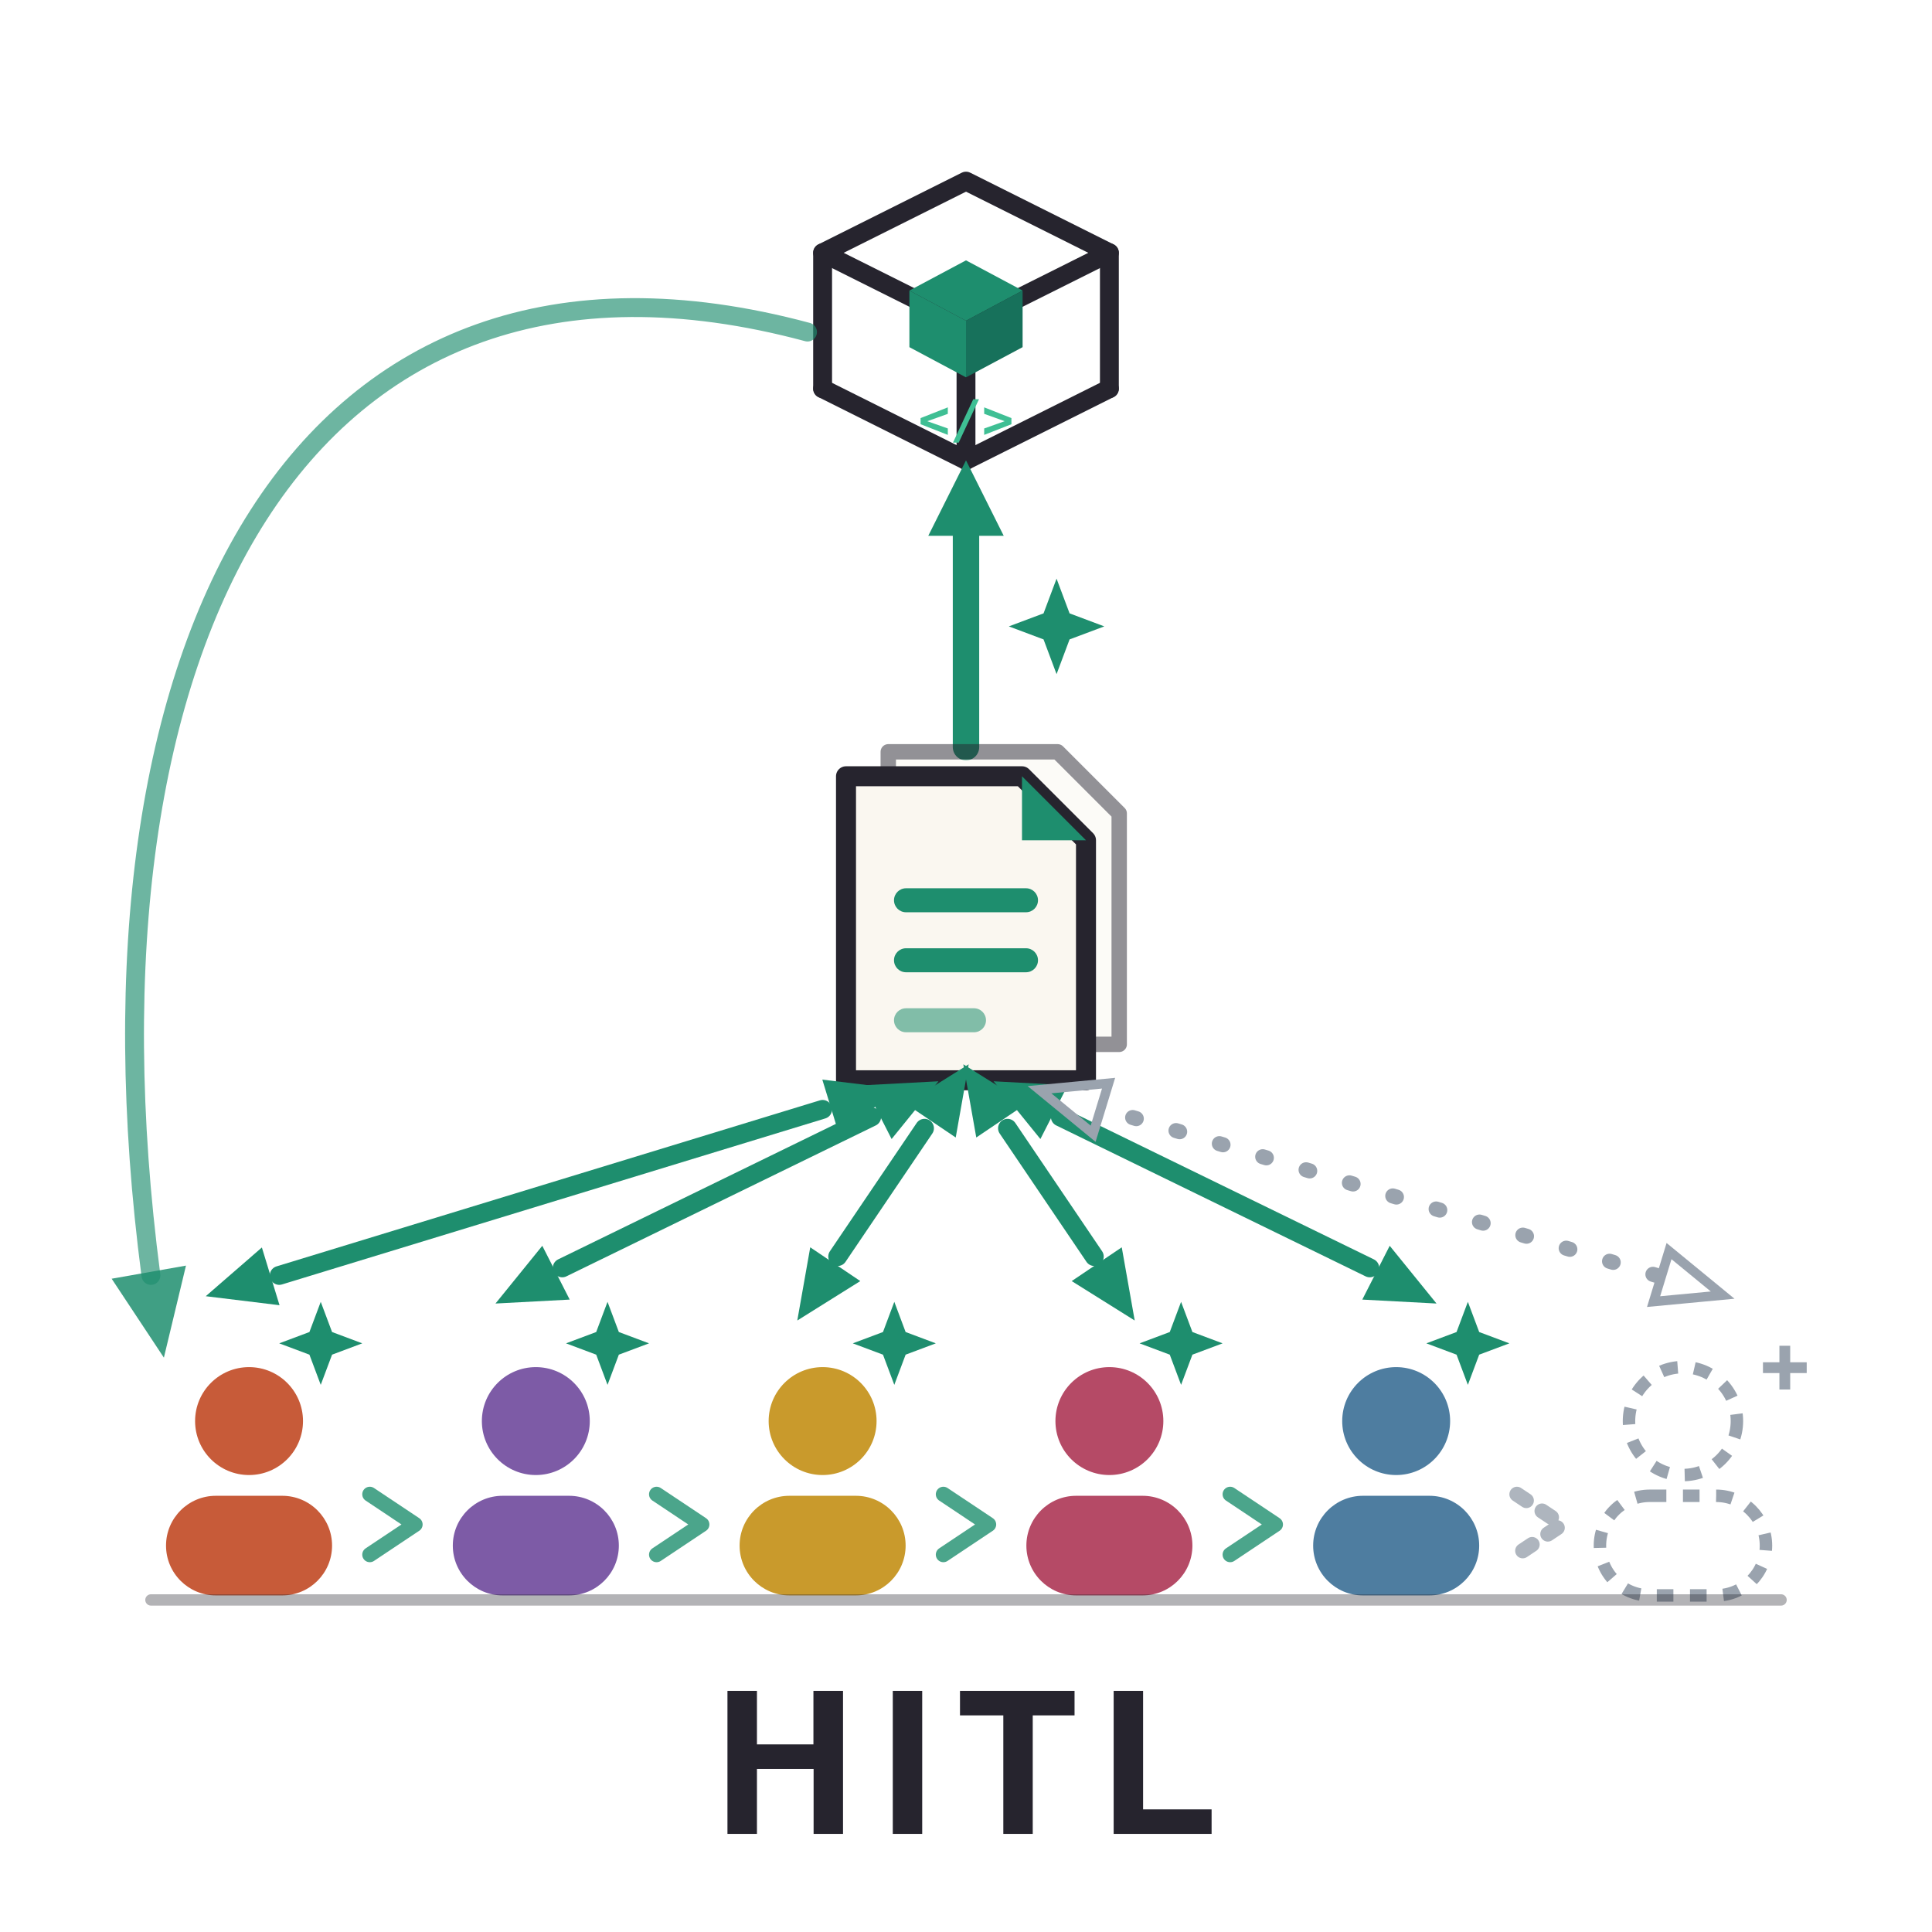
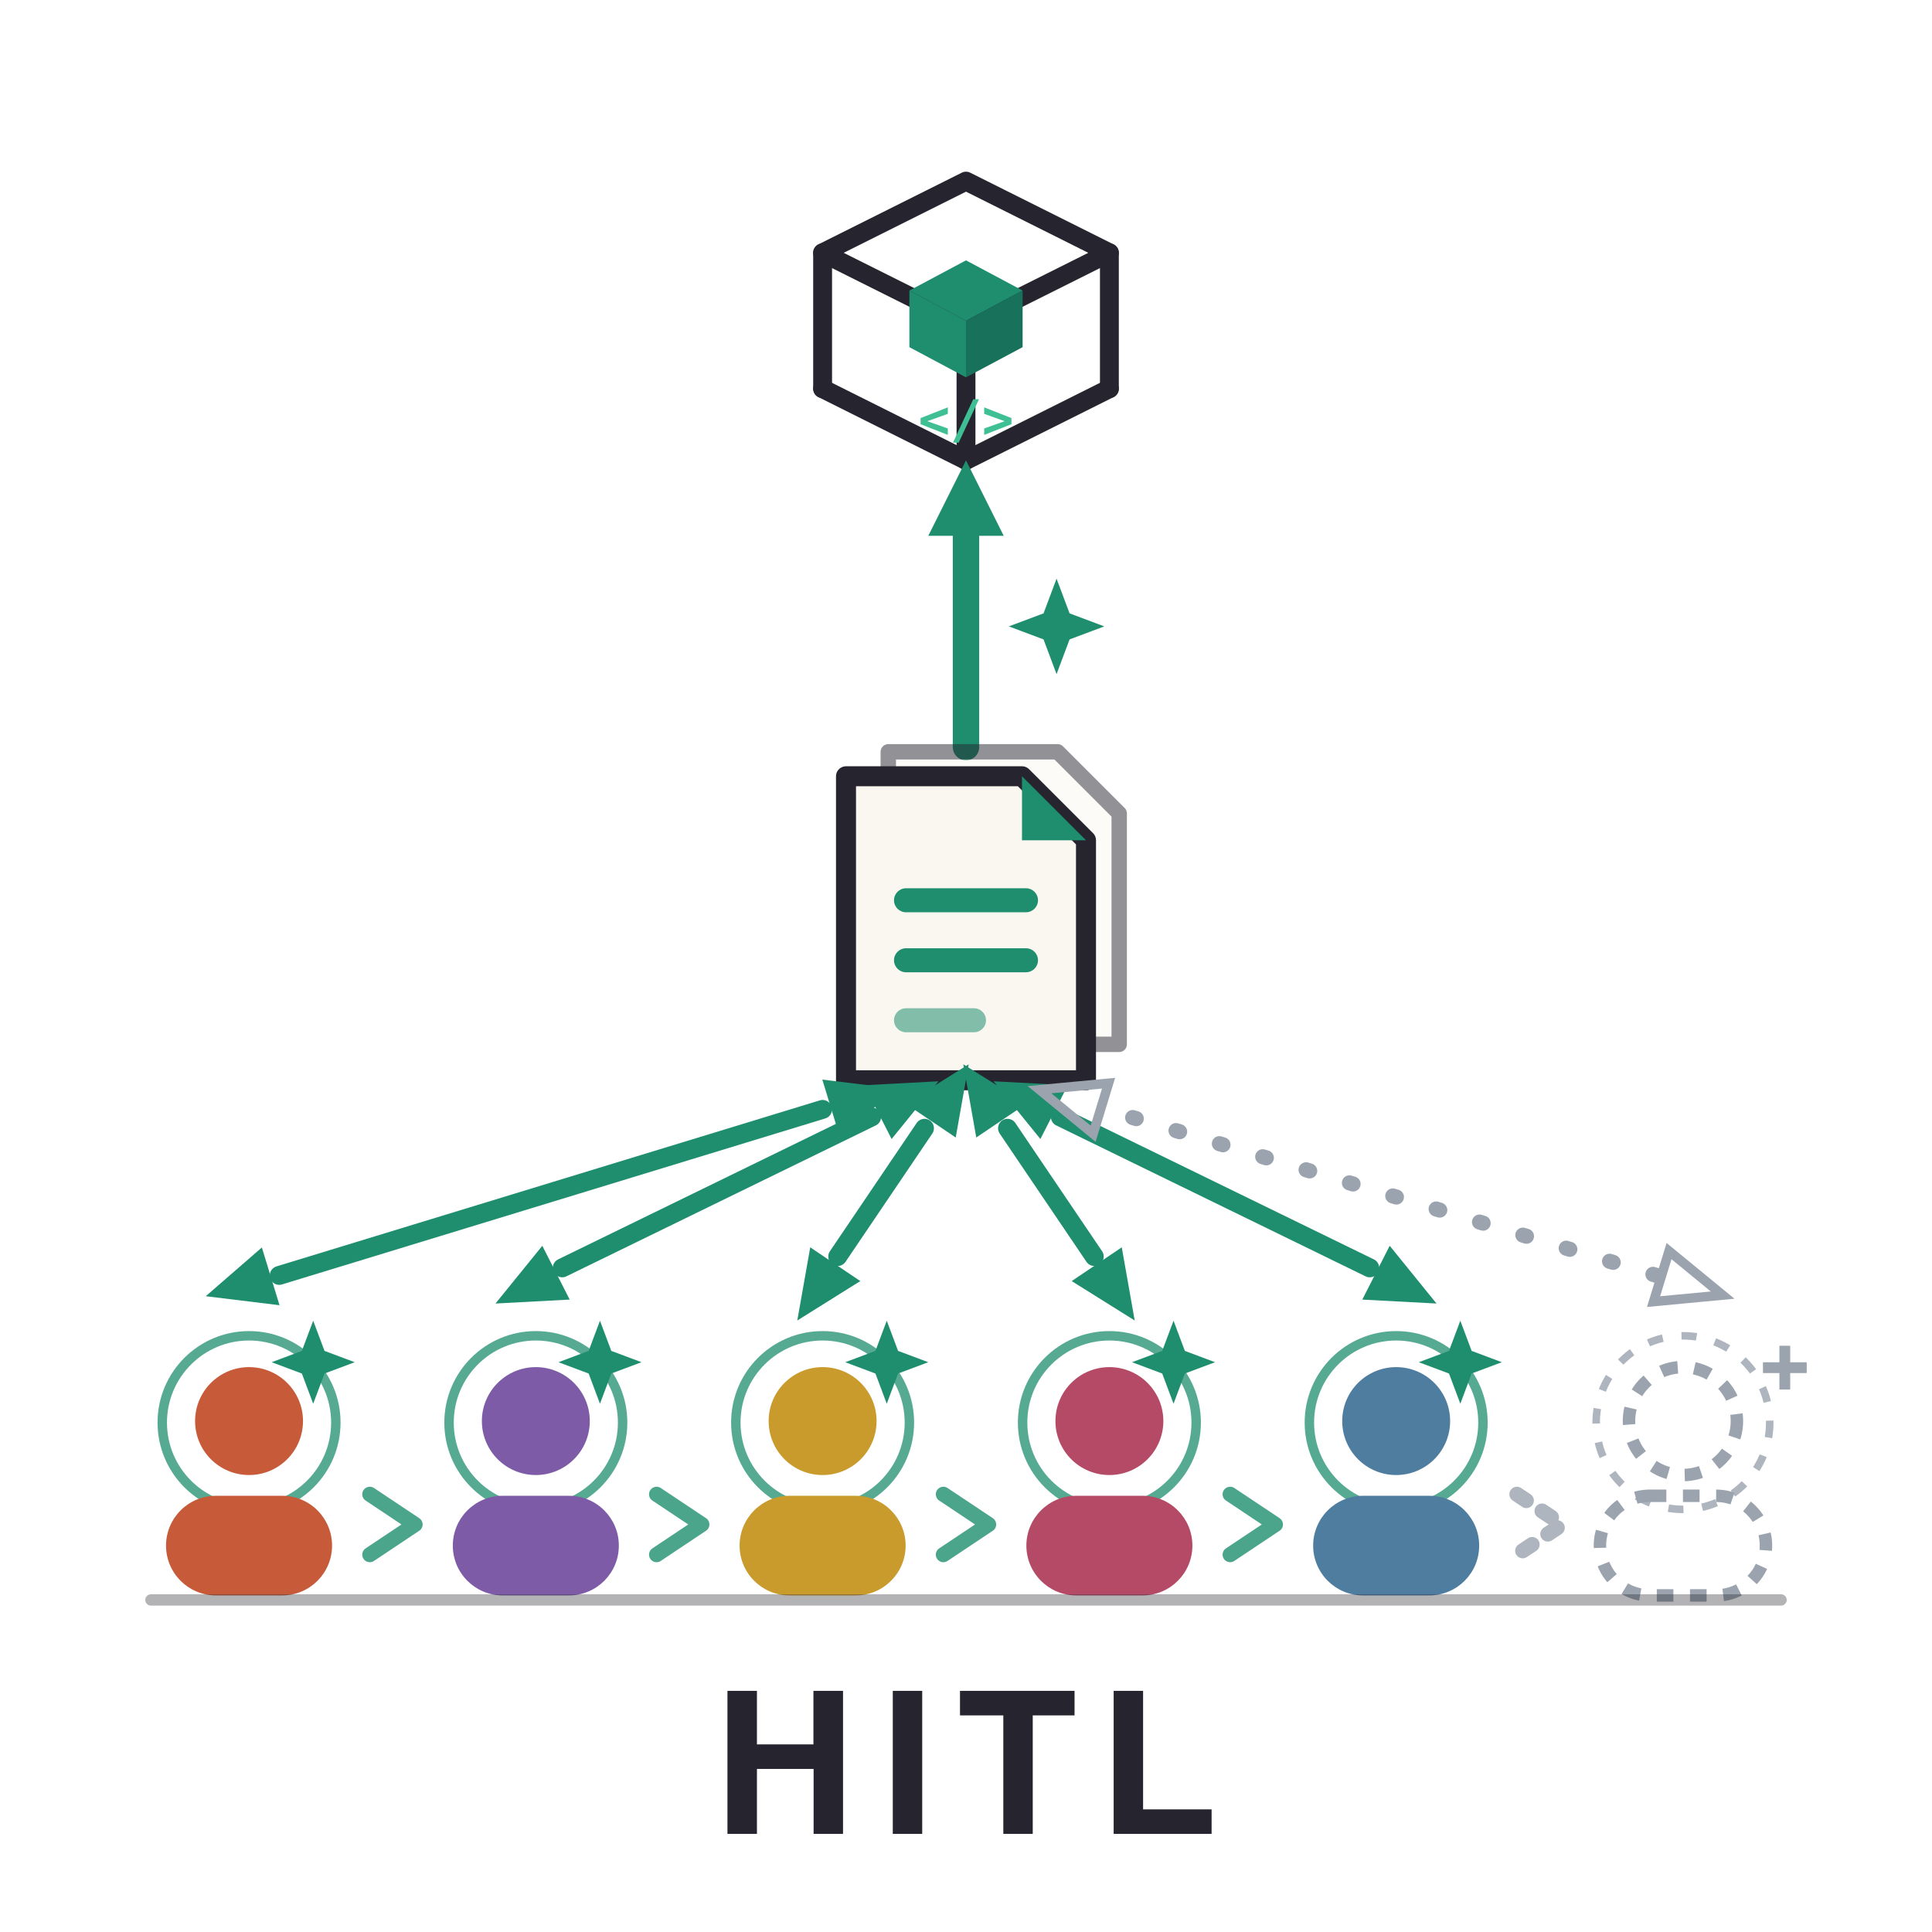
<svg xmlns="http://www.w3.org/2000/svg" width="512" height="512" viewBox="0 0 512 512">
  <g transform="translate(256,128)">
    <g fill="none" stroke="#26242E" stroke-width="5" stroke-linejoin="round" stroke-linecap="round">
      <polygon points="0,-80 38,-61 0,-42 -38,-61" />
      <line x1="-38" y1="-61" x2="-38" y2="-25" />
      <line x1="38" y1="-61" x2="38" y2="-25" />
      <line x1="0" y1="-42" x2="0" y2="-6" />
      <polyline points="-38,-25 0,-6 38,-25" />
    </g>
    <polygon points="0,-59 15,-51 0,-43 -15,-51" fill="#1E8E6E" />
    <polygon points="-15,-51 0,-43 0,-28 -15,-36" fill="#1E8E6E" />
    <polygon points="15,-51 0,-43 0,-28 15,-36" fill="#17715B" />
    <text x="0" y="-12" text-anchor="middle" font-family="Menlo, Consolas, monospace" font-weight="bold" font-size="14" fill="#3FBF94">&lt;/&gt;</text>
  </g>
  <line x1="256" y1="198" x2="256" y2="140" stroke="#1E8E6E" stroke-width="7" stroke-linecap="round" />
  <polygon points="12,0 -8,10 -8,-10" fill="#1E8E6E" transform="translate(256,134) rotate(-90)" />
  <path transform="translate(280,166) scale(1.15)" fill="#1E8E6E" d="M0,-11 L3,-3 L11,0 L3,3 L0,11 L-3,3 L-11,0 L-3,-3 Z" />
  <g transform="translate(256,246)">
    <g transform="translate(10,-8) scale(1.02)" opacity="0.5">
      <path d="M -30 -38 L 14 -38 L 30 -22 L 30 38 L -30 38 Z" fill="#FAF7F0" stroke="#26242E" stroke-width="4" stroke-linejoin="round" />
    </g>
    <g transform="scale(1.06)">
      <path d="M -30 -38 L 14 -38 L 30 -22 L 30 38 L -30 38 Z" fill="#FAF7F0" stroke="#26242E" stroke-width="5" stroke-linejoin="round" />
      <path d="M 14 -38 L 14 -22 L 30 -22 Z" fill="#1E8E6E" />
      <rect x="-18" y="-10" width="36" height="6" rx="3" fill="#1E8E6E" />
      <rect x="-18" y="5" width="36" height="6" rx="3" fill="#1E8E6E" />
      <rect x="-18" y="20" width="23" height="6" rx="3" fill="#1E8E6E" opacity="0.55" />
    </g>
  </g>
  <line x1="74" y1="338" x2="218" y2="294" stroke="#1E8E6E" stroke-width="5" stroke-linecap="round" />
  <polygon points="12,0 -6,8 -6,-8" fill="#1E8E6E" transform="translate(226,292) rotate(-17)" />
  <polygon points="12,0 -6,8 -6,-8" fill="#1E8E6E" transform="translate(66,340) rotate(163)" />
+   <circle cx="66" cy="377" r="23" fill="none" stroke="#1E8E6E" stroke-width="2.5" opacity="0.75" />
  <g transform="translate(66,392) scale(1.1)" fill="#C75B39">
    <circle cx="0" cy="-14" r="13" />
    <rect x="-20" y="4" width="40" height="24" rx="12" />
  </g>
-   <path transform="translate(85,356) scale(1.0)" fill="#1E8E6E" d="M0,-11 L3,-3 L11,0 L3,3 L0,11 L-3,3 L-11,0 L-3,-3 Z" />
+   <path transform="translate(83,361) scale(1.0)" fill="#1E8E6E" d="M0,-11 L3,-3 L11,0 L3,3 L0,11 L-3,3 L-11,0 L-3,-3 Z" />
  <line x1="149" y1="336" x2="231" y2="296" stroke="#1E8E6E" stroke-width="5" stroke-linecap="round" />
  <polygon points="12,0 -6,8 -6,-8" fill="#1E8E6E" transform="translate(238,292) rotate(-27)" />
  <polygon points="12,0 -6,8 -6,-8" fill="#1E8E6E" transform="translate(142,340) rotate(153)" />
+   <circle cx="142" cy="377" r="23" fill="none" stroke="#1E8E6E" stroke-width="2.5" opacity="0.75" />
  <g transform="translate(142,392) scale(1.1)" fill="#7D5BA6">
    <circle cx="0" cy="-14" r="13" />
    <rect x="-20" y="4" width="40" height="24" rx="12" />
  </g>
-   <path transform="translate(161,356) scale(1.0)" fill="#1E8E6E" d="M0,-11 L3,-3 L11,0 L3,3 L0,11 L-3,3 L-11,0 L-3,-3 Z" />
+   <path transform="translate(159,361) scale(1.0)" fill="#1E8E6E" d="M0,-11 L3,-3 L11,0 L3,3 L0,11 L-3,3 L-11,0 L-3,-3 Z" />
  <line x1="222" y1="333" x2="245" y2="299" stroke="#1E8E6E" stroke-width="5" stroke-linecap="round" />
  <polygon points="12,0 -6,8 -6,-8" fill="#1E8E6E" transform="translate(250,292) rotate(-56)" />
  <polygon points="12,0 -6,8 -6,-8" fill="#1E8E6E" transform="translate(218,340) rotate(124)" />
+   <circle cx="218" cy="377" r="23" fill="none" stroke="#1E8E6E" stroke-width="2.5" opacity="0.75" />
  <g transform="translate(218,392) scale(1.1)" fill="#C99A2C">
    <circle cx="0" cy="-14" r="13" />
    <rect x="-20" y="4" width="40" height="24" rx="12" />
  </g>
-   <path transform="translate(237,356) scale(1.0)" fill="#1E8E6E" d="M0,-11 L3,-3 L11,0 L3,3 L0,11 L-3,3 L-11,0 L-3,-3 Z" />
+   <path transform="translate(235,361) scale(1.0)" fill="#1E8E6E" d="M0,-11 L3,-3 L11,0 L3,3 L0,11 L-3,3 L-11,0 L-3,-3 Z" />
  <line x1="290" y1="333" x2="267" y2="299" stroke="#1E8E6E" stroke-width="5" stroke-linecap="round" />
  <polygon points="12,0 -6,8 -6,-8" fill="#1E8E6E" transform="translate(262,292) rotate(-124)" />
  <polygon points="12,0 -6,8 -6,-8" fill="#1E8E6E" transform="translate(294,340) rotate(56)" />
+   <circle cx="294" cy="377" r="23" fill="none" stroke="#1E8E6E" stroke-width="2.5" opacity="0.75" />
  <g transform="translate(294,392) scale(1.1)" fill="#B54A66">
    <circle cx="0" cy="-14" r="13" />
    <rect x="-20" y="4" width="40" height="24" rx="12" />
  </g>
-   <path transform="translate(313,356) scale(1.0)" fill="#1E8E6E" d="M0,-11 L3,-3 L11,0 L3,3 L0,11 L-3,3 L-11,0 L-3,-3 Z" />
+   <path transform="translate(311,361) scale(1.0)" fill="#1E8E6E" d="M0,-11 L3,-3 L11,0 L3,3 L0,11 L-3,3 L-11,0 L-3,-3 Z" />
  <line x1="363" y1="336" x2="281" y2="296" stroke="#1E8E6E" stroke-width="5" stroke-linecap="round" />
  <polygon points="12,0 -6,8 -6,-8" fill="#1E8E6E" transform="translate(274,292) rotate(-153)" />
  <polygon points="12,0 -6,8 -6,-8" fill="#1E8E6E" transform="translate(370,340) rotate(27)" />
+   <circle cx="370" cy="377" r="23" fill="none" stroke="#1E8E6E" stroke-width="2.5" opacity="0.75" />
  <g transform="translate(370,392) scale(1.1)" fill="#4E7DA0">
    <circle cx="0" cy="-14" r="13" />
    <rect x="-20" y="4" width="40" height="24" rx="12" />
  </g>
-   <path transform="translate(389,356) scale(1.0)" fill="#1E8E6E" d="M0,-11 L3,-3 L11,0 L3,3 L0,11 L-3,3 L-11,0 L-3,-3 Z" />
+   <path transform="translate(387,361) scale(1.0)" fill="#1E8E6E" d="M0,-11 L3,-3 L11,0 L3,3 L0,11 L-3,3 L-11,0 L-3,-3 Z" />
  <line x1="439" y1="338" x2="293" y2="294" stroke="#9AA3AE" stroke-width="4" stroke-linecap="round" stroke-dasharray="1 11" />
  <polygon points="11,0 -6,7 -6,-7" fill="none" stroke="#9AA3AE" stroke-width="2.5" transform="translate(286,292) rotate(-163)" />
  <polygon points="11,0 -6,7 -6,-7" fill="none" stroke="#9AA3AE" stroke-width="2.5" transform="translate(446,340) rotate(17)" />
+   <circle cx="446" cy="377" r="23" fill="none" stroke="#9AA3AE" stroke-width="2" stroke-dasharray="4 5" opacity="0.8" />
  <g transform="translate(446,392) scale(1.1)" fill="none" stroke="#9AA3AE" stroke-width="3" stroke-dasharray="4 4">
    <circle cx="0" cy="-14" r="13" />
    <rect x="-20" y="4" width="40" height="24" rx="12" />
  </g>
  <text x="466" y="368" font-family="'Helvetica Neue', Helvetica, Arial, sans-serif" font-weight="700" font-size="24" fill="#9AA3AE">+</text>
  <polyline points="98,396 110,404 98,412" fill="none" stroke="#1E8E6E" stroke-width="4" stroke-linecap="round" stroke-linejoin="round" opacity="0.8" />
  <polyline points="174,396 186,404 174,412" fill="none" stroke="#1E8E6E" stroke-width="4" stroke-linecap="round" stroke-linejoin="round" opacity="0.8" />
  <polyline points="250,396 262,404 250,412" fill="none" stroke="#1E8E6E" stroke-width="4" stroke-linecap="round" stroke-linejoin="round" opacity="0.8" />
  <polyline points="326,396 338,404 326,412" fill="none" stroke="#1E8E6E" stroke-width="4" stroke-linecap="round" stroke-linejoin="round" opacity="0.8" />
  <polyline points="402,396 414,404 402,412" fill="none" stroke="#9AA3AE" stroke-width="4" stroke-linecap="round" stroke-linejoin="round" stroke-dasharray="3 5" opacity="0.8" />
  <line x1="40" y1="424" x2="472" y2="424" stroke="#26242E" stroke-width="3" stroke-linecap="round" opacity="0.35" />
-   <path d="M 214 88 C 80 52, 18 170, 40 338" fill="none" stroke="#1E8E6E" stroke-width="5" stroke-linecap="round" opacity="0.65" />
-   <polygon points="14,0 -9,10 -9,-10" fill="#1E8E6E" opacity="0.85" transform="translate(41,346) rotate(80)" />
  <text x="256" y="486" text-anchor="middle" font-family="'Helvetica Neue', Helvetica, Arial, sans-serif" font-weight="800" font-size="52" letter-spacing="6" fill="#26242E">HITL</text>
</svg>
